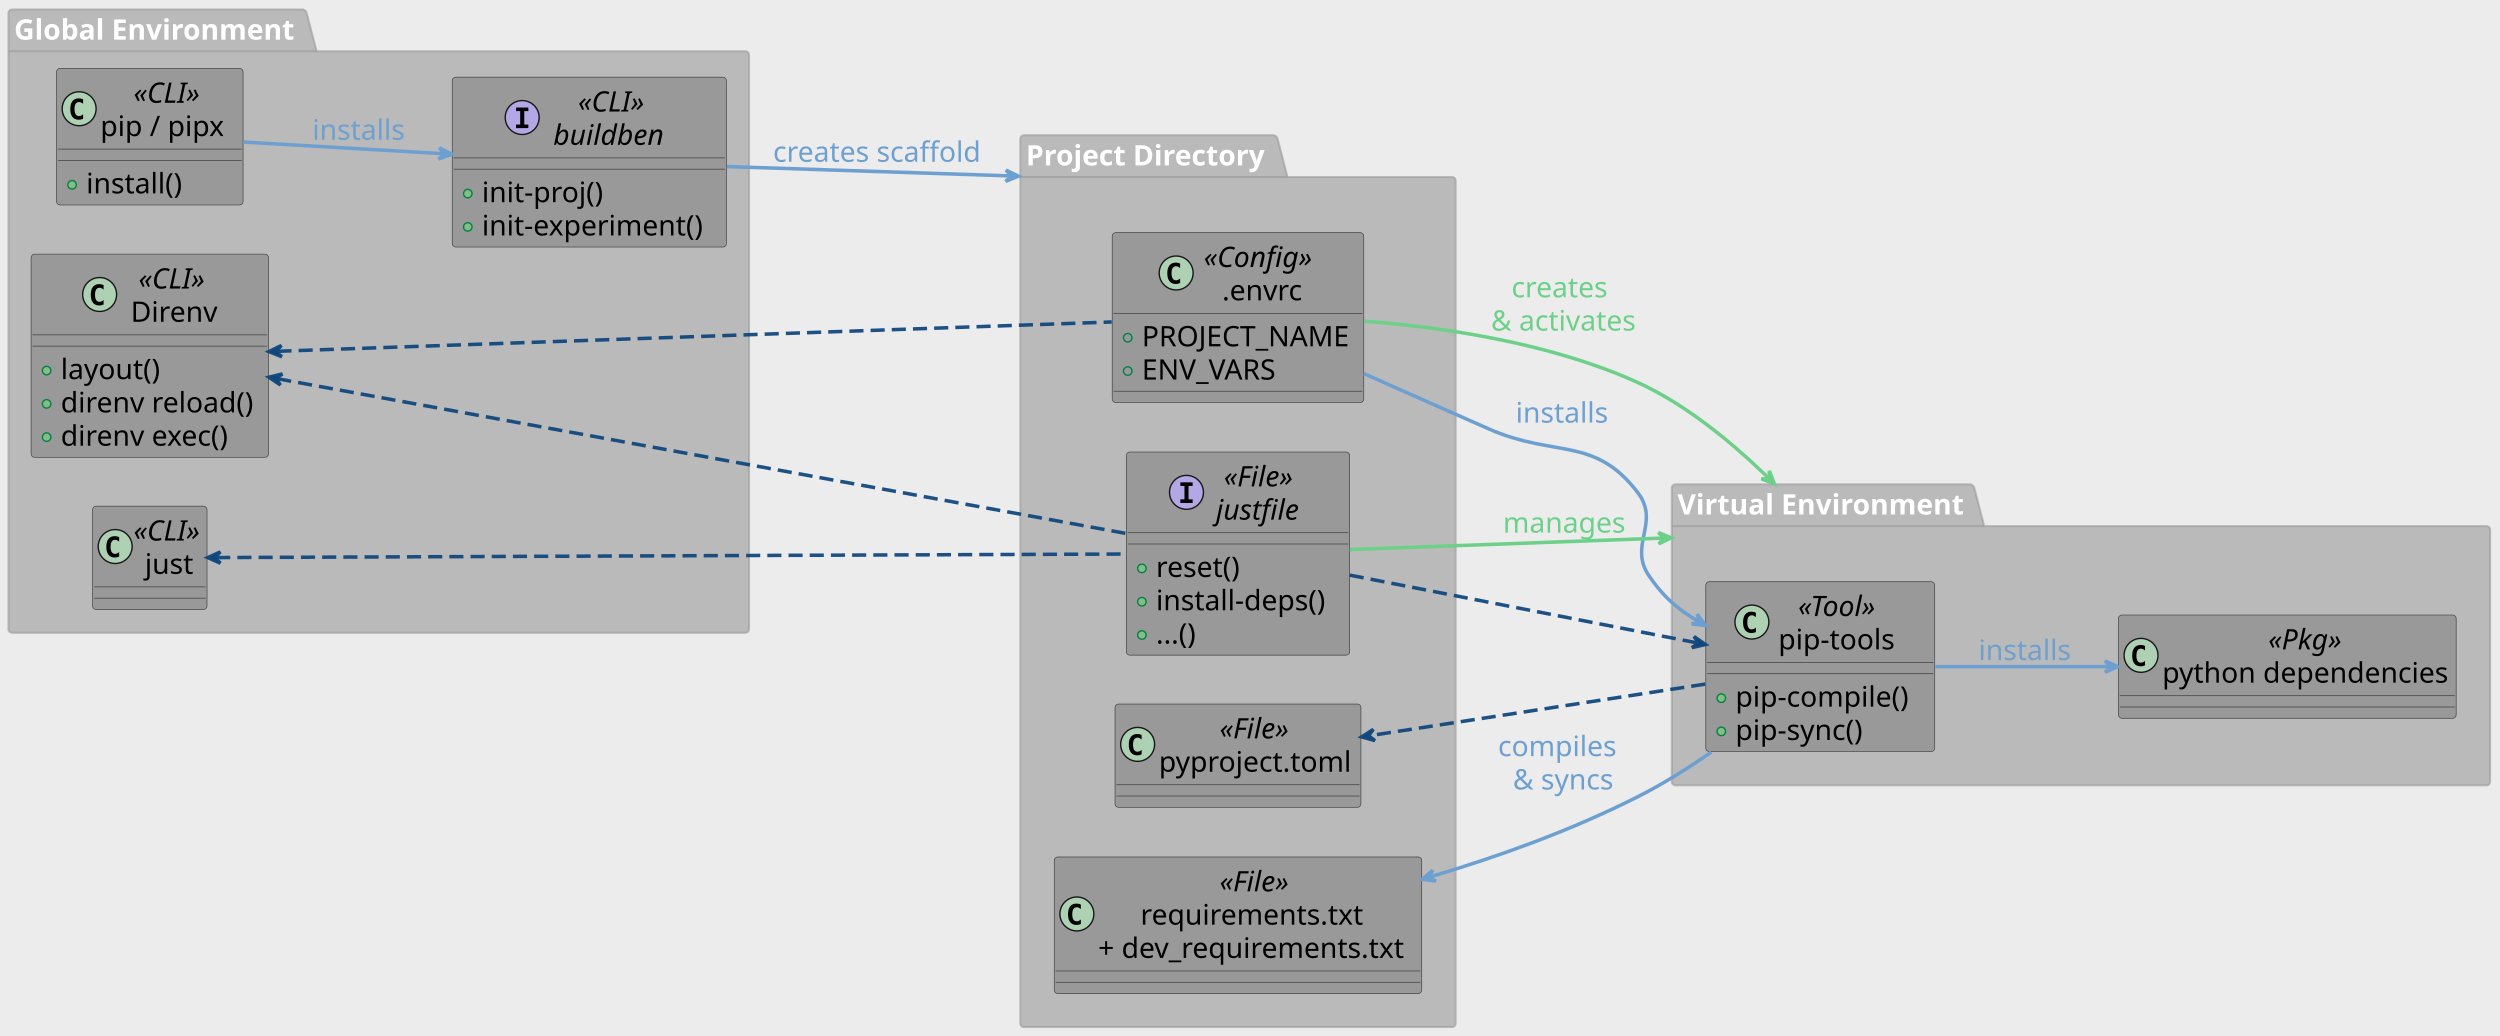
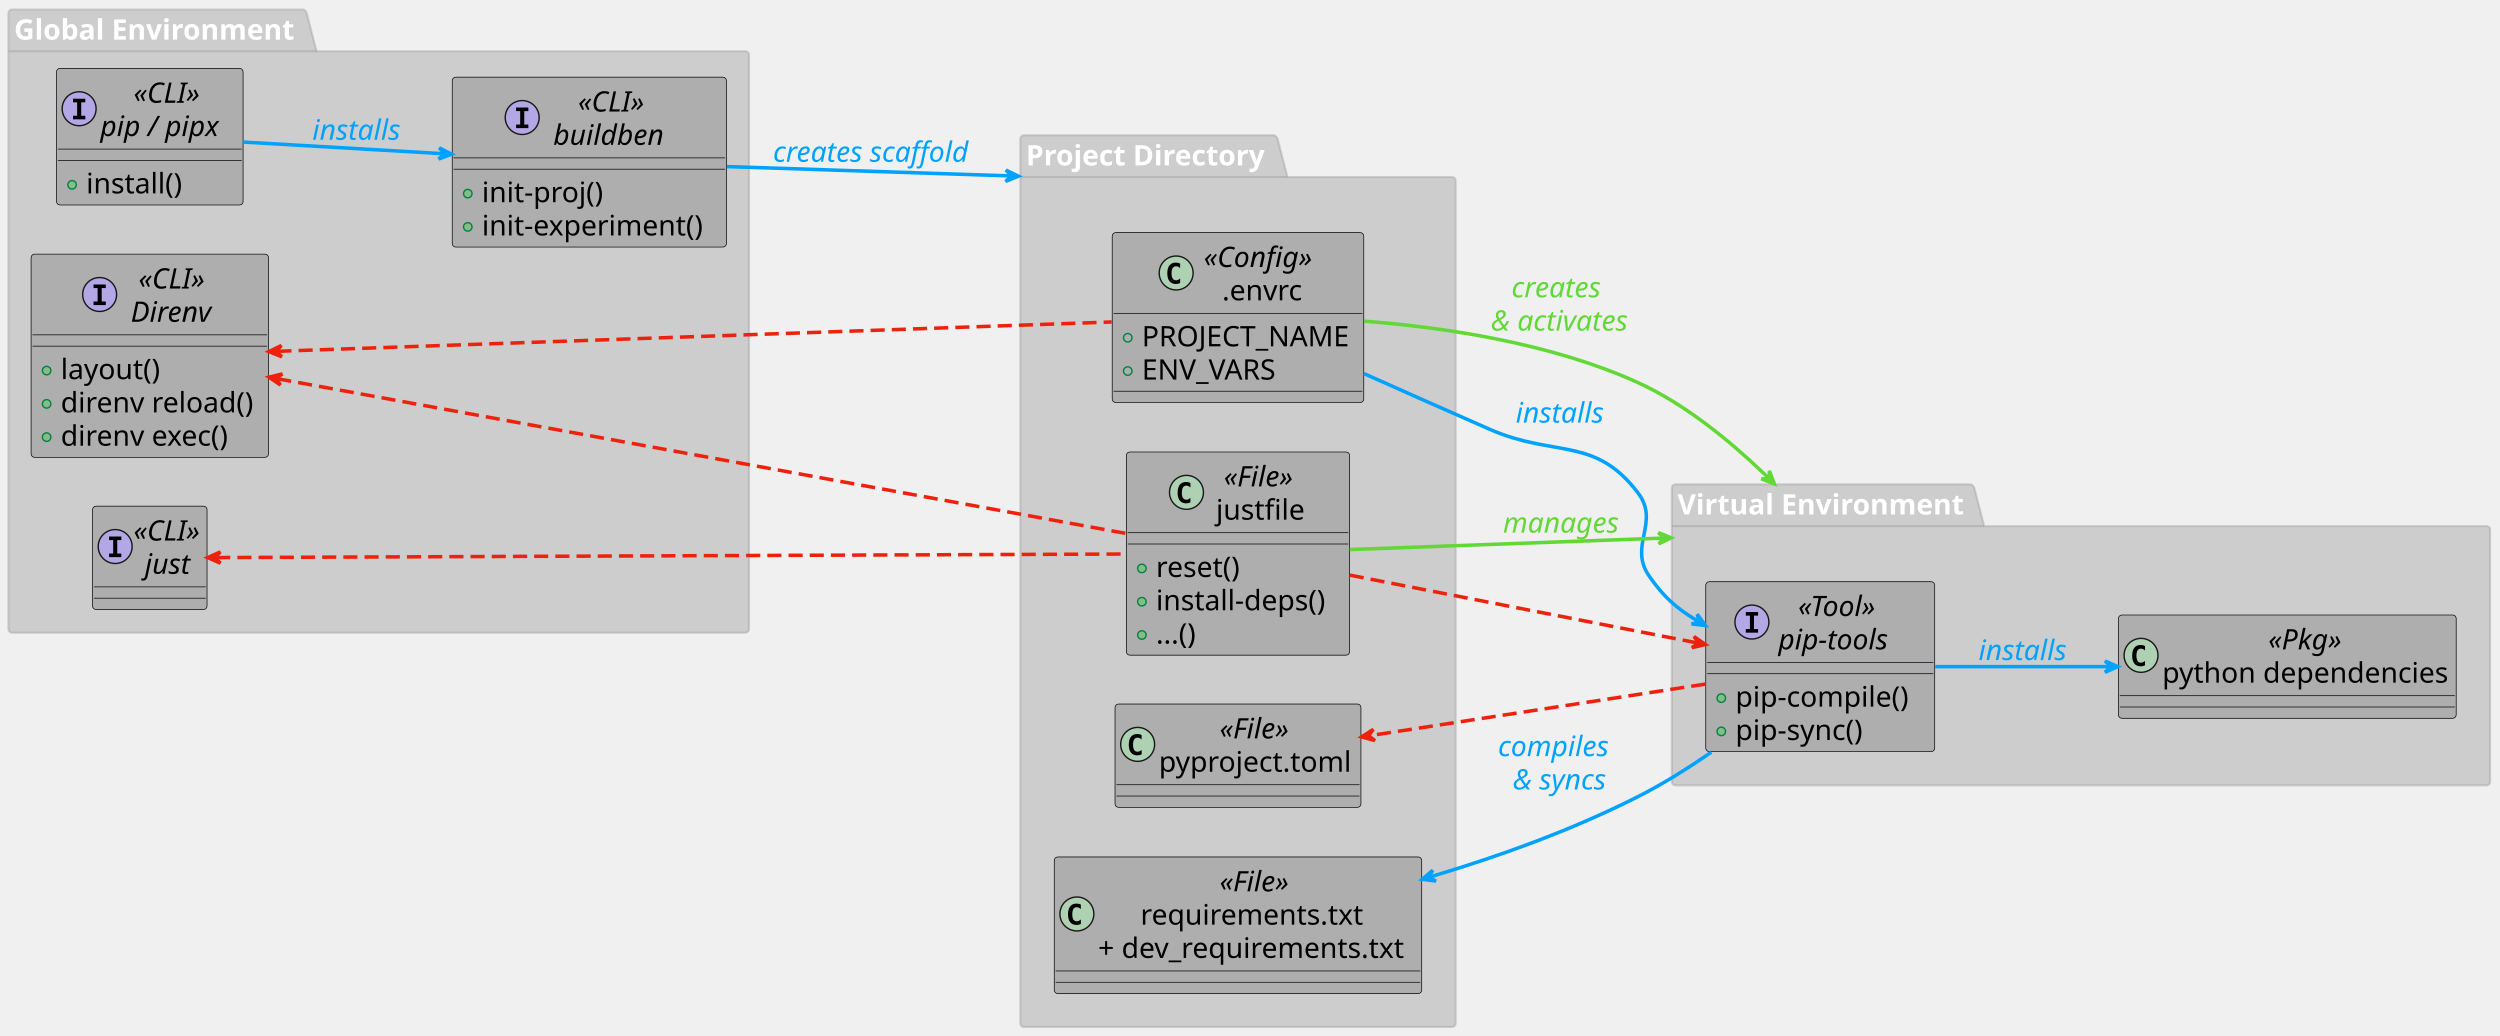
- <svg xmlns="http://www.w3.org/2000/svg" contentStyleType="text/css" height="733px" preserveAspectRatio="none" style="width:1769px;height:733px;background:#BCBCBC15;" version="1.1" viewBox="0 0 1769 733" width="1769px" zoomAndPan="magnify">
+ <svg xmlns="http://www.w3.org/2000/svg" contentStyleType="text/css" height="733px" preserveAspectRatio="none" style="width:1769px;height:733px;" version="1.1" viewBox="0 0 1769 733" width="1769px" zoomAndPan="magnify">
  <defs />
  <g>
-     <rect fill="#BCBCBC" fill-opacity="0.082" height="733" style="stroke:none;stroke-width:1.0;" width="1769" x="0" y="0" />
    <g id="cluster_GE">
-       <path d="M8.5,6.719 L214.5,6.719 A3.75,3.75 0 0 1 217,9.219 L224,36.273 L527.5,36.273 A2.5,2.5 0 0 1 530,38.773 L530,445.219 A2.5,2.5 0 0 1 527.5,447.719 L8.5,447.719 A2.5,2.5 0 0 1 6,445.219 L6,9.219 A2.5,2.5 0 0 1 8.5,6.719 " fill="#999999" fill-opacity="0.6" style="stroke:#99999999;stroke-width:1.5;" />
-       <line style="stroke:#99999999;stroke-width:1.5;" x1="6" x2="224" y1="36.273" y2="36.273" />
+       <path d="M8.5,6.719 L214.5,6.719 A3.75,3.75 0 0 1 217,9.219 L224,36.273 L527.5,36.273 A2.5,2.5 0 0 1 530,38.773 L530,445.219 A2.5,2.5 0 0 1 527.5,447.719 L8.5,447.719 A2.5,2.5 0 0 1 6,445.219 L6,9.219 A2.5,2.5 0 0 1 8.5,6.719 " fill="#999999" fill-opacity="0.4" style="stroke:#99999966;stroke-width:1.5;" />
+       <line style="stroke:#99999966;stroke-width:1.5;" x1="6" x2="224" y1="36.273" y2="36.273" />
      <text fill="#FFFFFF" font-family="sans-serif" font-size="20" font-weight="bold" lengthAdjust="spacing" textLength="205" x="10" y="28.055">Global Environment</text>
    </g>
    <g id="cluster_PDIR">
-       <path d="M724.5,95.719 L901.5,95.719 A3.75,3.75 0 0 1 904,98.219 L911,125.273 L1027.5,125.273 A2.5,2.5 0 0 1 1030,127.773 L1030,724.219 A2.5,2.5 0 0 1 1027.5,726.719 L724.5,726.719 A2.5,2.5 0 0 1 722,724.219 L722,98.219 A2.5,2.5 0 0 1 724.5,95.719 " fill="#999999" fill-opacity="0.6" style="stroke:#99999999;stroke-width:1.5;" />
-       <line style="stroke:#99999999;stroke-width:1.5;" x1="722" x2="911" y1="125.273" y2="125.273" />
+       <path d="M724.5,95.719 L901.5,95.719 A3.75,3.75 0 0 1 904,98.219 L911,125.273 L1027.5,125.273 A2.5,2.5 0 0 1 1030,127.773 L1030,724.219 A2.5,2.5 0 0 1 1027.5,726.719 L724.5,726.719 A2.5,2.5 0 0 1 722,724.219 L722,98.219 A2.5,2.5 0 0 1 724.5,95.719 " fill="#999999" fill-opacity="0.4" style="stroke:#99999966;stroke-width:1.5;" />
+       <line style="stroke:#99999966;stroke-width:1.5;" x1="722" x2="911" y1="125.273" y2="125.273" />
      <text fill="#FFFFFF" font-family="sans-serif" font-size="20" font-weight="bold" lengthAdjust="spacing" textLength="176" x="726" y="117.055">Project Directory</text>
    </g>
    <g id="cluster_VENV">
-       <path d="M1185.5,342.719 L1394.5,342.719 A3.75,3.75 0 0 1 1397,345.219 L1404,372.273 L1759.5,372.273 A2.5,2.5 0 0 1 1762,374.773 L1762,553.219 A2.5,2.5 0 0 1 1759.5,555.719 L1185.5,555.719 A2.5,2.5 0 0 1 1183,553.219 L1183,345.219 A2.5,2.5 0 0 1 1185.5,342.719 " fill="#999999" fill-opacity="0.6" style="stroke:#99999999;stroke-width:1.5;" />
-       <line style="stroke:#99999999;stroke-width:1.5;" x1="1183" x2="1404" y1="372.273" y2="372.273" />
+       <path d="M1185.5,342.719 L1394.5,342.719 A3.75,3.75 0 0 1 1397,345.219 L1404,372.273 L1759.5,372.273 A2.5,2.5 0 0 1 1762,374.773 L1762,553.219 A2.5,2.5 0 0 1 1759.5,555.719 L1185.5,555.719 A2.5,2.5 0 0 1 1183,553.219 L1183,345.219 A2.5,2.5 0 0 1 1185.5,342.719 " fill="#999999" fill-opacity="0.4" style="stroke:#99999966;stroke-width:1.5;" />
+       <line style="stroke:#99999966;stroke-width:1.5;" x1="1183" x2="1404" y1="372.273" y2="372.273" />
      <text fill="#FFFFFF" font-family="sans-serif" font-size="20" font-weight="bold" lengthAdjust="spacing" textLength="208" x="1187" y="364.055">Virtual Environment</text>
    </g>
    <g id="elem_B">
-       <rect codeLine="25" fill="#999999" height="120.219" id="B" rx="2.5" ry="2.5" style="stroke:#00000099;stroke-width:0.5;" width="194" x="320" y="54.609" />
+       <rect codeLine="26" fill="#999999" fill-opacity="0.6" height="120.219" id="B" rx="2.5" ry="2.5" style="stroke:#000000;stroke-width:0.5;" width="194" x="320" y="54.609" />
      <ellipse cx="369.5" cy="83.163" fill="#B4A7E5" rx="12" ry="12" style="stroke:#181818;stroke-width:1.0;" />
      <path d="M365.18,78.622 L365.18,76.083 L373.861,76.083 L373.861,78.622 L370.961,78.622 L370.961,88.124 L373.861,88.124 L373.861,90.663 L365.18,90.663 L365.18,88.124 L368.08,88.124 L368.08,78.622 Z " fill="#000000" />
      <text fill="#000000" font-family="sans-serif" font-size="20" font-style="italic" lengthAdjust="spacing" textLength="51" x="409" y="78.945">«CLI»</text>
      <text fill="#000000" font-family="sans-serif" font-size="20" font-style="italic" lengthAdjust="spacing" textLength="86" x="391.5" y="102.499">buildben</text>
-       <line style="stroke:#00000099;stroke-width:0.5;" x1="321" x2="513" y1="111.718" y2="111.718" />
-       <line style="stroke:#00000099;stroke-width:0.5;" x1="321" x2="513" y1="119.718" y2="119.718" />
+       <line style="stroke:#000000;stroke-width:0.5;" x1="321" x2="513" y1="111.718" y2="111.718" />
+       <line style="stroke:#000000;stroke-width:0.5;" x1="321" x2="513" y1="119.718" y2="119.718" />
      <ellipse cx="331" cy="136.995" fill="#84BE84" rx="3" ry="3" style="stroke:#038048;stroke-width:1.0;" />
      <text fill="#000000" font-family="sans-serif" font-size="20" lengthAdjust="spacing" textLength="96" x="341" y="143.054">init-proj()</text>
      <ellipse cx="331" cy="160.55" fill="#84BE84" rx="3" ry="3" style="stroke:#038048;stroke-width:1.0;" />
      <text fill="#000000" font-family="sans-serif" font-size="20" lengthAdjust="spacing" textLength="167" x="341" y="166.609">init-experiment()</text>
    </g>
    <g id="elem_PIP">
-       <rect codeLine="29" fill="#999999" height="96.664" id="PIP" rx="2.5" ry="2.5" style="stroke:#00000099;stroke-width:0.5;" width="132" x="40" y="48.389" />
-       <ellipse cx="56" cy="76.943" fill="#ADD1B2" rx="12" ry="12" style="stroke:#181818;stroke-width:1.0;" />
-       <path d="M58.807,84.023 Q58.123,84.375 57.371,84.551 Q56.619,84.727 55.789,84.727 Q52.84,84.727 51.287,82.783 Q49.734,80.84 49.734,77.168 Q49.734,73.486 51.287,71.543 Q52.84,69.6 55.789,69.6 Q56.619,69.6 57.381,69.775 Q58.143,69.951 58.807,70.303 L58.807,73.506 Q58.065,72.822 57.366,72.505 Q56.668,72.188 55.926,72.188 Q54.344,72.188 53.538,73.442 Q52.732,74.697 52.732,77.168 Q52.732,79.629 53.538,80.884 Q54.344,82.139 55.926,82.139 Q56.668,82.139 57.366,81.821 Q58.065,81.504 58.807,80.82 Z " fill="#000000" />
+       <rect codeLine="30" fill="#999999" fill-opacity="0.6" height="96.664" id="PIP" rx="2.5" ry="2.5" style="stroke:#000000;stroke-width:0.5;" width="132" x="40" y="48.389" />
+       <ellipse cx="56" cy="76.943" fill="#B4A7E5" rx="12" ry="12" style="stroke:#181818;stroke-width:1.0;" />
+       <path d="M51.68,72.402 L51.68,69.863 L60.361,69.863 L60.361,72.402 L57.461,72.402 L57.461,81.904 L60.361,81.904 L60.361,84.443 L51.68,84.443 L51.68,81.904 L54.58,81.904 L54.58,72.402 Z " fill="#000000" />
      <text fill="#000000" font-family="sans-serif" font-size="20" font-style="italic" lengthAdjust="spacing" textLength="51" x="94.5" y="72.725">«CLI»</text>
-       <text fill="#000000" font-family="sans-serif" font-size="20" lengthAdjust="spacing" textLength="98" x="71" y="96.279">pip / pipx</text>
-       <line style="stroke:#00000099;stroke-width:0.5;" x1="41" x2="171" y1="105.498" y2="105.498" />
-       <line style="stroke:#00000099;stroke-width:0.5;" x1="41" x2="171" y1="113.498" y2="113.498" />
+       <text fill="#000000" font-family="sans-serif" font-size="20" font-style="italic" lengthAdjust="spacing" textLength="98" x="71" y="96.279">pip / pipx</text>
+       <line style="stroke:#000000;stroke-width:0.5;" x1="41" x2="171" y1="105.498" y2="105.498" />
+       <line style="stroke:#000000;stroke-width:0.5;" x1="41" x2="171" y1="113.498" y2="113.498" />
      <ellipse cx="51" cy="130.775" fill="#84BE84" rx="3" ry="3" style="stroke:#038048;stroke-width:1.0;" />
      <text fill="#000000" font-family="sans-serif" font-size="20" lengthAdjust="spacing" textLength="72" x="61" y="136.834">install()</text>
    </g>
    <g id="elem_J">
-       <rect codeLine="33" fill="#999999" height="73.109" id="J" rx="2.5" ry="2.5" style="stroke:#00000099;stroke-width:0.5;" width="81" x="65.5" y="358.169" />
-       <ellipse cx="81.5" cy="386.723" fill="#ADD1B2" rx="12" ry="12" style="stroke:#181818;stroke-width:1.0;" />
-       <path d="M84.307,393.803 Q83.623,394.155 82.871,394.331 Q82.119,394.507 81.289,394.507 Q78.34,394.507 76.787,392.563 Q75.234,390.62 75.234,386.948 Q75.234,383.266 76.787,381.323 Q78.34,379.38 81.289,379.38 Q82.119,379.38 82.881,379.555 Q83.643,379.731 84.307,380.083 L84.307,383.286 Q83.564,382.602 82.866,382.285 Q82.168,381.968 81.426,381.968 Q79.844,381.968 79.038,383.223 Q78.232,384.477 78.232,386.948 Q78.232,389.409 79.038,390.664 Q79.844,391.919 81.426,391.919 Q82.168,391.919 82.866,391.601 Q83.564,391.284 84.307,390.6 Z " fill="#000000" />
+       <rect codeLine="34" fill="#999999" fill-opacity="0.6" height="73.109" id="J" rx="2.5" ry="2.5" style="stroke:#000000;stroke-width:0.5;" width="81" x="65.5" y="358.169" />
+       <ellipse cx="81.5" cy="386.723" fill="#B4A7E5" rx="12" ry="12" style="stroke:#181818;stroke-width:1.0;" />
+       <path d="M77.18,382.182 L77.18,379.643 L85.861,379.643 L85.861,382.182 L82.961,382.182 L82.961,391.684 L85.861,391.684 L85.861,394.223 L77.18,394.223 L77.18,391.684 L80.08,391.684 L80.08,382.182 Z " fill="#000000" />
      <text fill="#000000" font-family="sans-serif" font-size="20" font-style="italic" lengthAdjust="spacing" textLength="51" x="94.5" y="382.505">«CLI»</text>
-       <text fill="#000000" font-family="sans-serif" font-size="20" lengthAdjust="spacing" textLength="35" x="102.5" y="406.059">just</text>
-       <line style="stroke:#00000099;stroke-width:0.5;" x1="66.5" x2="145.5" y1="415.278" y2="415.278" />
-       <line style="stroke:#00000099;stroke-width:0.5;" x1="66.5" x2="145.5" y1="423.278" y2="423.278" />
+       <text fill="#000000" font-family="sans-serif" font-size="20" font-style="italic" lengthAdjust="spacing" textLength="35" x="102.5" y="406.059">just</text>
+       <line style="stroke:#000000;stroke-width:0.5;" x1="66.5" x2="145.5" y1="415.278" y2="415.278" />
+       <line style="stroke:#000000;stroke-width:0.5;" x1="66.5" x2="145.5" y1="423.278" y2="423.278" />
    </g>
    <g id="elem_D">
-       <rect codeLine="34" fill="#999999" height="143.773" id="D" rx="2.5" ry="2.5" style="stroke:#00000099;stroke-width:0.5;" width="168" x="22" y="179.829" />
-       <ellipse cx="70.5" cy="208.383" fill="#ADD1B2" rx="12" ry="12" style="stroke:#181818;stroke-width:1.0;" />
-       <path d="M73.307,215.464 Q72.623,215.815 71.871,215.991 Q71.119,216.167 70.289,216.167 Q67.34,216.167 65.787,214.223 Q64.234,212.28 64.234,208.608 Q64.234,204.926 65.787,202.983 Q67.34,201.04 70.289,201.04 Q71.119,201.04 71.881,201.215 Q72.643,201.391 73.307,201.743 L73.307,204.946 Q72.564,204.262 71.866,203.945 Q71.168,203.628 70.426,203.628 Q68.844,203.628 68.038,204.882 Q67.232,206.137 67.232,208.608 Q67.232,211.069 68.038,212.324 Q68.844,213.579 70.426,213.579 Q71.168,213.579 71.866,213.261 Q72.564,212.944 73.307,212.26 Z " fill="#000000" />
+       <rect codeLine="35" fill="#999999" fill-opacity="0.6" height="143.773" id="D" rx="2.5" ry="2.5" style="stroke:#000000;stroke-width:0.5;" width="168" x="22" y="179.829" />
+       <ellipse cx="70.5" cy="208.383" fill="#B4A7E5" rx="12" ry="12" style="stroke:#181818;stroke-width:1.0;" />
+       <path d="M66.18,203.842 L66.18,201.303 L74.861,201.303 L74.861,203.842 L71.961,203.842 L71.961,213.344 L74.861,213.344 L74.861,215.883 L66.18,215.883 L66.18,213.344 L69.08,213.344 L69.08,203.842 Z " fill="#000000" />
      <text fill="#000000" font-family="sans-serif" font-size="20" font-style="italic" lengthAdjust="spacing" textLength="51" x="98" y="204.165">«CLI»</text>
-       <text fill="#000000" font-family="sans-serif" font-size="20" lengthAdjust="spacing" textLength="62" x="92.5" y="227.719">Direnv</text>
-       <line style="stroke:#00000099;stroke-width:0.5;" x1="23" x2="189" y1="236.938" y2="236.938" />
-       <line style="stroke:#00000099;stroke-width:0.5;" x1="23" x2="189" y1="244.938" y2="244.938" />
+       <text fill="#000000" font-family="sans-serif" font-size="20" font-style="italic" lengthAdjust="spacing" textLength="62" x="92.5" y="227.719">Direnv</text>
+       <line style="stroke:#000000;stroke-width:0.5;" x1="23" x2="189" y1="236.938" y2="236.938" />
+       <line style="stroke:#000000;stroke-width:0.5;" x1="23" x2="189" y1="244.938" y2="244.938" />
      <ellipse cx="33" cy="262.216" fill="#84BE84" rx="3" ry="3" style="stroke:#038048;stroke-width:1.0;" />
      <text fill="#000000" font-family="sans-serif" font-size="20" lengthAdjust="spacing" textLength="72" x="43" y="268.274">layout()</text>
      <ellipse cx="33" cy="285.77" fill="#84BE84" rx="3" ry="3" style="stroke:#038048;stroke-width:1.0;" />
      <text fill="#000000" font-family="sans-serif" font-size="20" lengthAdjust="spacing" textLength="141" x="43" y="291.829">direnv reload()</text>
      <ellipse cx="33" cy="309.325" fill="#84BE84" rx="3" ry="3" style="stroke:#038048;stroke-width:1.0;" />
      <text fill="#000000" font-family="sans-serif" font-size="20" lengthAdjust="spacing" textLength="124" x="43" y="315.383">direnv exec()</text>
    </g>
    <g id="elem_PPRT">
-       <rect codeLine="45" fill="#999999" height="73.109" id="PPRT" rx="2.5" ry="2.5" style="stroke:#00000099;stroke-width:0.5;" width="174" x="789" y="498.169" />
+       <rect codeLine="46" fill="#999999" fill-opacity="0.6" height="73.109" id="PPRT" rx="2.5" ry="2.5" style="stroke:#000000;stroke-width:0.5;" width="174" x="789" y="498.169" />
      <ellipse cx="805" cy="526.723" fill="#ADD1B2" rx="12" ry="12" style="stroke:#181818;stroke-width:1.0;" />
      <path d="M807.807,533.803 Q807.123,534.155 806.371,534.331 Q805.619,534.507 804.789,534.507 Q801.84,534.507 800.287,532.563 Q798.734,530.62 798.734,526.948 Q798.734,523.266 800.287,521.323 Q801.84,519.38 804.789,519.38 Q805.619,519.38 806.381,519.556 Q807.143,519.731 807.807,520.083 L807.807,523.286 Q807.064,522.602 806.366,522.285 Q805.668,521.968 804.926,521.968 Q803.344,521.968 802.538,523.222 Q801.732,524.477 801.732,526.948 Q801.732,529.409 802.538,530.664 Q803.344,531.919 804.926,531.919 Q805.668,531.919 806.366,531.601 Q807.064,531.284 807.807,530.6 Z " fill="#000000" />
      <text fill="#000000" font-family="sans-serif" font-size="20" font-style="italic" lengthAdjust="spacing" textLength="54" x="863" y="522.505">«File»</text>
      <text fill="#000000" font-family="sans-serif" font-size="20" lengthAdjust="spacing" textLength="140" x="820" y="546.059">pyproject.toml</text>
-       <line style="stroke:#00000099;stroke-width:0.5;" x1="790" x2="962" y1="555.278" y2="555.278" />
-       <line style="stroke:#00000099;stroke-width:0.5;" x1="790" x2="962" y1="563.278" y2="563.278" />
+       <line style="stroke:#000000;stroke-width:0.5;" x1="790" x2="962" y1="555.278" y2="555.278" />
+       <line style="stroke:#000000;stroke-width:0.5;" x1="790" x2="962" y1="563.278" y2="563.278" />
    </g>
    <g id="elem_JF">
-       <rect codeLine="47" fill="#999999" height="143.773" id="JF" rx="2.5" ry="2.5" style="stroke:#00000099;stroke-width:0.5;" width="158" x="797" y="319.829" />
-       <ellipse cx="839.55" cy="348.383" fill="#B4A7E5" rx="12" ry="12" style="stroke:#181818;stroke-width:1.0;" />
-       <path d="M835.23,343.842 L835.23,341.303 L843.911,341.303 L843.911,343.842 L841.011,343.842 L841.011,353.344 L843.911,353.344 L843.911,355.883 L835.23,355.883 L835.23,353.344 L838.13,353.344 L838.13,343.842 Z " fill="#000000" />
+       <rect codeLine="48" fill="#999999" fill-opacity="0.6" height="143.773" id="JF" rx="2.5" ry="2.5" style="stroke:#000000;stroke-width:0.5;" width="158" x="797" y="319.829" />
+       <ellipse cx="839.55" cy="348.383" fill="#ADD1B2" rx="12" ry="12" style="stroke:#181818;stroke-width:1.0;" />
+       <path d="M842.357,355.464 Q841.673,355.815 840.921,355.991 Q840.169,356.167 839.339,356.167 Q836.39,356.167 834.837,354.223 Q833.284,352.28 833.284,348.608 Q833.284,344.926 834.837,342.983 Q836.39,341.04 839.339,341.04 Q840.169,341.04 840.931,341.216 Q841.693,341.391 842.357,341.743 L842.357,344.946 Q841.615,344.262 840.916,343.945 Q840.218,343.628 839.476,343.628 Q837.894,343.628 837.088,344.882 Q836.282,346.137 836.282,348.608 Q836.282,351.069 837.088,352.324 Q837.894,353.579 839.476,353.579 Q840.218,353.579 840.916,353.261 Q841.615,352.944 842.357,352.26 Z " fill="#000000" />
      <text fill="#000000" font-family="sans-serif" font-size="20" font-style="italic" lengthAdjust="spacing" textLength="54" x="865.95" y="344.165">«File»</text>
-       <text fill="#000000" font-family="sans-serif" font-size="20" font-style="italic" lengthAdjust="spacing" textLength="65" x="860.45" y="367.719">justfile</text>
-       <line style="stroke:#00000099;stroke-width:0.5;" x1="798" x2="954" y1="376.938" y2="376.938" />
-       <line style="stroke:#00000099;stroke-width:0.5;" x1="798" x2="954" y1="384.938" y2="384.938" />
+       <text fill="#000000" font-family="sans-serif" font-size="20" lengthAdjust="spacing" textLength="65" x="860.45" y="367.719">justfile</text>
+       <line style="stroke:#000000;stroke-width:0.5;" x1="798" x2="954" y1="376.938" y2="376.938" />
+       <line style="stroke:#000000;stroke-width:0.5;" x1="798" x2="954" y1="384.938" y2="384.938" />
      <ellipse cx="808" cy="402.216" fill="#84BE84" rx="3" ry="3" style="stroke:#038048;stroke-width:1.0;" />
      <text fill="#000000" font-family="sans-serif" font-size="20" lengthAdjust="spacing" textLength="61" x="818" y="408.274">reset()</text>
      <ellipse cx="808" cy="425.77" fill="#84BE84" rx="3" ry="3" style="stroke:#038048;stroke-width:1.0;" />
      <text fill="#000000" font-family="sans-serif" font-size="20" lengthAdjust="spacing" textLength="131" x="818" y="431.829">install-deps()</text>
      <ellipse cx="808" cy="449.325" fill="#84BE84" rx="3" ry="3" style="stroke:#038048;stroke-width:1.0;" />
      <text fill="#000000" font-family="sans-serif" font-size="20" lengthAdjust="spacing" textLength="32" x="818" y="455.383">...()</text>
    </g>
    <g id="elem_ERC">
-       <rect codeLine="53" fill="#999999" height="120.219" id="ERC" rx="2.5" ry="2.5" style="stroke:#00000099;stroke-width:0.5;" width="178" x="787" y="164.609" />
+       <rect codeLine="54" fill="#999999" fill-opacity="0.6" height="120.219" id="ERC" rx="2.5" ry="2.5" style="stroke:#000000;stroke-width:0.5;" width="178" x="787" y="164.609" />
      <ellipse cx="832.25" cy="193.163" fill="#ADD1B2" rx="12" ry="12" style="stroke:#181818;stroke-width:1.0;" />
      <path d="M835.057,200.244 Q834.373,200.595 833.621,200.771 Q832.869,200.947 832.039,200.947 Q829.09,200.947 827.537,199.003 Q825.984,197.06 825.984,193.388 Q825.984,189.706 827.537,187.763 Q829.09,185.82 832.039,185.82 Q832.869,185.82 833.631,185.995 Q834.393,186.171 835.057,186.523 L835.057,189.726 Q834.314,189.042 833.616,188.725 Q832.918,188.408 832.176,188.408 Q830.594,188.408 829.788,189.662 Q828.982,190.917 828.982,193.388 Q828.982,195.849 829.788,197.104 Q830.594,198.359 832.176,198.359 Q832.918,198.359 833.616,198.041 Q834.314,197.724 835.057,197.04 Z " fill="#000000" />
      <text fill="#000000" font-family="sans-serif" font-size="20" font-style="italic" lengthAdjust="spacing" textLength="83" x="851.75" y="188.945">«Config»</text>
      <text fill="#000000" font-family="sans-serif" font-size="20" lengthAdjust="spacing" textLength="57" x="864.75" y="212.499">.envrc</text>
-       <line style="stroke:#00000099;stroke-width:0.5;" x1="788" x2="964" y1="221.718" y2="221.718" />
+       <line style="stroke:#000000;stroke-width:0.5;" x1="788" x2="964" y1="221.718" y2="221.718" />
      <ellipse cx="798" cy="238.995" fill="none" rx="3" ry="3" style="stroke:#038048;stroke-width:1.0;" />
      <text fill="#000000" font-family="sans-serif" font-size="20" lengthAdjust="spacing" textLength="151" x="808" y="245.054">PROJECT_NAME</text>
      <ellipse cx="798" cy="262.55" fill="none" rx="3" ry="3" style="stroke:#038048;stroke-width:1.0;" />
      <text fill="#000000" font-family="sans-serif" font-size="20" lengthAdjust="spacing" textLength="100" x="808" y="268.609">ENV_VARS</text>
-       <line style="stroke:#00000099;stroke-width:0.5;" x1="788" x2="964" y1="276.827" y2="276.827" />
+       <line style="stroke:#000000;stroke-width:0.5;" x1="788" x2="964" y1="276.827" y2="276.827" />
    </g>
    <g id="elem_RE">
-       <rect codeLine="58" fill="#999999" height="96.664" id="RE" rx="2.5" ry="2.5" style="stroke:#00000099;stroke-width:0.5;" width="260" x="746" y="606.389" />
+       <rect codeLine="59" fill="#999999" fill-opacity="0.6" height="96.664" id="RE" rx="2.5" ry="2.5" style="stroke:#000000;stroke-width:0.5;" width="260" x="746" y="606.389" />
      <ellipse cx="762" cy="646.721" fill="#ADD1B2" rx="12" ry="12" style="stroke:#181818;stroke-width:1.0;" />
      <path d="M764.807,653.801 Q764.123,654.152 763.371,654.328 Q762.619,654.504 761.789,654.504 Q758.84,654.504 757.287,652.561 Q755.734,650.617 755.734,646.945 Q755.734,643.264 757.287,641.32 Q758.84,639.377 761.789,639.377 Q762.619,639.377 763.381,639.553 Q764.143,639.729 764.807,640.08 L764.807,643.283 Q764.064,642.6 763.366,642.282 Q762.668,641.965 761.926,641.965 Q760.344,641.965 759.538,643.22 Q758.732,644.475 758.732,646.945 Q758.732,649.406 759.538,650.661 Q760.344,651.916 761.926,651.916 Q762.668,651.916 763.366,651.599 Q764.064,651.281 764.807,650.598 Z " fill="#000000" />
      <text fill="#000000" font-family="sans-serif" font-size="20" font-style="italic" lengthAdjust="spacing" textLength="54" x="863" y="630.725">«File»</text>
      <text fill="#000000" font-family="sans-serif" font-size="20" lengthAdjust="spacing" textLength="160" x="807" y="654.279">requirements.txt</text>
      <text fill="#000000" font-family="sans-serif" font-size="20" lengthAdjust="spacing" textLength="226" x="777" y="677.834">+ dev_requirements.txt</text>
-       <line style="stroke:#00000099;stroke-width:0.5;" x1="747" x2="1005" y1="687.053" y2="687.053" />
-       <line style="stroke:#00000099;stroke-width:0.5;" x1="747" x2="1005" y1="695.053" y2="695.053" />
+       <line style="stroke:#000000;stroke-width:0.5;" x1="747" x2="1005" y1="687.053" y2="687.053" />
+       <line style="stroke:#000000;stroke-width:0.5;" x1="747" x2="1005" y1="695.053" y2="695.053" />
    </g>
    <g id="elem_PT">
-       <rect codeLine="63" fill="#999999" height="120.219" id="PT" rx="2.5" ry="2.5" style="stroke:#00000099;stroke-width:0.5;" width="162" x="1207" y="411.609" />
-       <ellipse cx="1239.65" cy="440.163" fill="#ADD1B2" rx="12" ry="12" style="stroke:#181818;stroke-width:1.0;" />
-       <path d="M1242.457,447.243 Q1241.773,447.595 1241.021,447.771 Q1240.269,447.947 1239.439,447.947 Q1236.49,447.947 1234.937,446.003 Q1233.384,444.06 1233.384,440.388 Q1233.384,436.706 1234.937,434.763 Q1236.49,432.82 1239.439,432.82 Q1240.269,432.82 1241.031,432.995 Q1241.793,433.171 1242.457,433.523 L1242.457,436.726 Q1241.715,436.042 1241.016,435.725 Q1240.318,435.408 1239.576,435.408 Q1237.994,435.408 1237.188,436.663 Q1236.382,437.917 1236.382,440.388 Q1236.382,442.849 1237.188,444.104 Q1237.994,445.359 1239.576,445.359 Q1240.318,445.359 1241.016,445.041 Q1241.715,444.724 1242.457,444.04 Z " fill="#000000" />
+       <rect codeLine="64" fill="#999999" fill-opacity="0.6" height="120.219" id="PT" rx="2.5" ry="2.5" style="stroke:#000000;stroke-width:0.5;" width="162" x="1207" y="411.609" />
+       <ellipse cx="1239.65" cy="440.163" fill="#B4A7E5" rx="12" ry="12" style="stroke:#181818;stroke-width:1.0;" />
+       <path d="M1235.33,435.622 L1235.33,433.083 L1244.011,433.083 L1244.011,435.622 L1241.111,435.622 L1241.111,445.124 L1244.011,445.124 L1244.011,447.663 L1235.33,447.663 L1235.33,445.124 L1238.23,445.124 L1238.23,435.622 Z " fill="#000000" />
      <text fill="#000000" font-family="sans-serif" font-size="20" font-style="italic" lengthAdjust="spacing" textLength="63" x="1272.35" y="435.945">«Tool»</text>
-       <text fill="#000000" font-family="sans-serif" font-size="20" lengthAdjust="spacing" textLength="91" x="1258.35" y="459.499">pip-tools</text>
-       <line style="stroke:#00000099;stroke-width:0.5;" x1="1208" x2="1368" y1="468.718" y2="468.718" />
-       <line style="stroke:#00000099;stroke-width:0.5;" x1="1208" x2="1368" y1="476.718" y2="476.718" />
+       <text fill="#000000" font-family="sans-serif" font-size="20" font-style="italic" lengthAdjust="spacing" textLength="91" x="1258.35" y="459.499">pip-tools</text>
+       <line style="stroke:#000000;stroke-width:0.5;" x1="1208" x2="1368" y1="468.718" y2="468.718" />
+       <line style="stroke:#000000;stroke-width:0.5;" x1="1208" x2="1368" y1="476.718" y2="476.718" />
      <ellipse cx="1218" cy="493.995" fill="#84BE84" rx="3" ry="3" style="stroke:#038048;stroke-width:1.0;" />
      <text fill="#000000" font-family="sans-serif" font-size="20" lengthAdjust="spacing" textLength="135" x="1228" y="500.054">pip-compile()</text>
      <ellipse cx="1218" cy="517.55" fill="#84BE84" rx="3" ry="3" style="stroke:#038048;stroke-width:1.0;" />
      <text fill="#000000" font-family="sans-serif" font-size="20" lengthAdjust="spacing" textLength="100" x="1228" y="523.609">pip-sync()</text>
    </g>
    <g id="elem_PD">
-       <rect codeLine="67" fill="#999999" height="73.109" id="PD" rx="2.5" ry="2.5" style="stroke:#00000099;stroke-width:0.5;" width="239" x="1499" y="435.169" />
+       <rect codeLine="68" fill="#999999" fill-opacity="0.6" height="73.109" id="PD" rx="2.5" ry="2.5" style="stroke:#000000;stroke-width:0.5;" width="239" x="1499" y="435.169" />
      <ellipse cx="1515" cy="463.723" fill="#ADD1B2" rx="12" ry="12" style="stroke:#181818;stroke-width:1.0;" />
      <path d="M1517.807,470.803 Q1517.123,471.155 1516.371,471.331 Q1515.619,471.507 1514.789,471.507 Q1511.84,471.507 1510.287,469.563 Q1508.734,467.62 1508.734,463.948 Q1508.734,460.266 1510.287,458.323 Q1511.84,456.38 1514.789,456.38 Q1515.619,456.38 1516.381,456.555 Q1517.143,456.731 1517.807,457.083 L1517.807,460.286 Q1517.064,459.602 1516.366,459.285 Q1515.668,458.968 1514.926,458.968 Q1513.344,458.968 1512.538,460.223 Q1511.732,461.477 1511.732,463.948 Q1511.732,466.409 1512.538,467.664 Q1513.344,468.919 1514.926,468.919 Q1515.668,468.919 1516.366,468.601 Q1517.064,468.284 1517.807,467.6 Z " fill="#000000" />
      <text fill="#000000" font-family="sans-serif" font-size="20" font-style="italic" lengthAdjust="spacing" textLength="55" x="1605" y="459.505">«Pkg»</text>
      <text fill="#000000" font-family="sans-serif" font-size="20" lengthAdjust="spacing" textLength="205" x="1530" y="483.059">python dependencies</text>
-       <line style="stroke:#00000099;stroke-width:0.5;" x1="1500" x2="1737" y1="492.278" y2="492.278" />
-       <line style="stroke:#00000099;stroke-width:0.5;" x1="1500" x2="1737" y1="500.278" y2="500.278" />
+       <line style="stroke:#000000;stroke-width:0.5;" x1="1500" x2="1737" y1="492.278" y2="492.278" />
+       <line style="stroke:#000000;stroke-width:0.5;" x1="1500" x2="1737" y1="500.278" y2="500.278" />
    </g>
    <g id="link_PT_PD">
-       <path codeLine="90" d="M1369.36,471.719 C1408.2,471.719 1449.6,471.719 1492.53,471.719 " fill="none" id="PT-to-PD" style="stroke:#6DA0D0;stroke-width:2.5;" />
-       <polygon fill="#6DA0D0" points="1498.53,471.719,1489.53,467.719,1493.53,471.719,1489.53,475.719,1498.53,471.719" style="stroke:#6DA0D0;stroke-width:2.5;" />
-       <text fill="#6DA0D0" font-family="sans-serif" font-size="20" lengthAdjust="spacing" textLength="68" x="1400" y="467.055">installs</text>
+       <path codeLine="92" d="M1369.36,471.719 C1408.2,471.719 1449.6,471.719 1492.53,471.719 " fill="none" id="PT-to-PD" style="stroke:#00A2FF;stroke-width:2.5;" />
+       <polygon fill="#00A2FF" points="1498.53,471.719,1489.53,467.719,1493.53,471.719,1489.53,475.719,1498.53,471.719" style="stroke:#00A2FF;stroke-width:2.5;" />
+       <text fill="#00A2FF" font-family="sans-serif" font-size="20" font-style="italic" lengthAdjust="spacing" textLength="68" x="1400" y="467.055">installs</text>
    </g>
    <g id="link_PIP_B">
-       <path codeLine="91" d="M172.15,100.519 C214.91,103.009 265.6,105.96 313.55,108.75 " fill="none" id="PIP-to-B" style="stroke:#6DA0D0;stroke-width:2.5;" />
-       <polygon fill="#6DA0D0" points="319.54,109.099,310.788,104.583,314.548,108.808,310.323,112.569,319.54,109.099" style="stroke:#6DA0D0;stroke-width:2.5;" />
-       <text fill="#6DA0D0" font-family="sans-serif" font-size="20" lengthAdjust="spacing" textLength="68" x="221" y="98.915">installs</text>
+       <path codeLine="93" d="M172.15,100.519 C214.91,103.009 265.6,105.96 313.55,108.75 " fill="none" id="PIP-to-B" style="stroke:#00A2FF;stroke-width:2.5;" />
+       <polygon fill="#00A2FF" points="319.54,109.099,310.788,104.583,314.548,108.808,310.323,112.569,319.54,109.099" style="stroke:#00A2FF;stroke-width:2.5;" />
+       <text fill="#00A2FF" font-family="sans-serif" font-size="20" font-style="italic" lengthAdjust="spacing" textLength="68" x="221" y="98.915">installs</text>
    </g>
    <g id="link_B_PDIR">
-       <path codeLine="92" d="M514.36,117.879 C547.355,118.961 585.951,120.228 625.394,121.523 C645.115,122.17 665.048,122.825 684.598,123.467 C694.373,123.788 704.052,124.105 713.561,124.418 C715.939,124.496 712.309,124.376 714.664,124.454 " fill="none" id="B-to-PDIR" style="stroke:#6DA0D0;stroke-width:2.5;" />
-       <polygon fill="#6DA0D0" points="720.66,124.651,711.796,120.358,715.663,124.487,711.534,128.353,720.66,124.651" style="stroke:#6DA0D0;stroke-width:2.5;" />
-       <text fill="#6DA0D0" font-family="sans-serif" font-size="20" lengthAdjust="spacing" textLength="150" x="547" y="114.485">creates scaffold</text>
+       <path codeLine="94" d="M514.36,117.879 C547.355,118.961 585.951,120.228 625.394,121.523 C645.115,122.17 665.048,122.825 684.598,123.467 C694.373,123.788 704.052,124.105 713.561,124.418 C715.939,124.496 712.309,124.376 714.664,124.454 " fill="none" id="B-to-PDIR" style="stroke:#00A2FF;stroke-width:2.5;" />
+       <polygon fill="#00A2FF" points="720.66,124.651,711.796,120.358,715.663,124.487,711.534,128.353,720.66,124.651" style="stroke:#00A2FF;stroke-width:2.5;" />
+       <text fill="#00A2FF" font-family="sans-serif" font-size="20" font-style="italic" lengthAdjust="spacing" textLength="150" x="547" y="114.485">creates scaffold</text>
    </g>
    <g id="link_ERC_PT">
-       <path codeLine="93" d="M965.12,264.359 C993.46,277.019 1025.02,291.039 1054,303.719 C1100.52,324.069 1128.26,308.309 1159,348.719 C1175.02,369.779 1151.89,385.999 1167,407.719 C1177.05,422.159 1186.235,430.583 1201.545,439.563 " fill="none" id="ERC-to-PT" style="stroke:#6DA0D0;stroke-width:2.5;" />
-       <polygon fill="#6DA0D0" points="1206.72,442.599,1200.981,434.595,1202.407,440.069,1196.933,441.496,1206.72,442.599" style="stroke:#6DA0D0;stroke-width:2.5;" />
-       <text fill="#6DA0D0" font-family="sans-serif" font-size="20" lengthAdjust="spacing" textLength="68" x="1072.5" y="299.055">installs</text>
+       <path codeLine="95" d="M965.12,264.359 C993.46,277.019 1025.02,291.039 1054,303.719 C1100.52,324.069 1128.26,308.309 1159,348.719 C1175.02,369.779 1151.89,385.999 1167,407.719 C1177.05,422.159 1186.235,430.583 1201.545,439.563 " fill="none" id="ERC-to-PT" style="stroke:#00A2FF;stroke-width:2.5;" />
+       <polygon fill="#00A2FF" points="1206.72,442.599,1200.981,434.595,1202.407,440.069,1196.933,441.496,1206.72,442.599" style="stroke:#00A2FF;stroke-width:2.5;" />
+       <text fill="#00A2FF" font-family="sans-serif" font-size="20" font-style="italic" lengthAdjust="spacing" textLength="68" x="1072.5" y="299.055">installs</text>
    </g>
    <g id="link_PT_RE">
-       <path codeLine="94" d="M1210.94,532.209 C1194.41,543.669 1176.59,554.839 1159,563.719 C1111.13,587.899 1061.228,605.747 1012.078,620.467 " fill="none" id="PT-to-RE" style="stroke:#6DA0D0;stroke-width:2.5;" />
-       <polygon fill="#6DA0D0" points="1006.33,622.189,1016.099,623.438,1011.12,620.754,1013.804,615.775,1006.33,622.189" style="stroke:#6DA0D0;stroke-width:2.5;" />
-       <text fill="#6DA0D0" font-family="sans-serif" font-size="20" lengthAdjust="spacing" textLength="87" x="1060" y="535.055">compiles</text>
-       <text fill="#6DA0D0" font-family="sans-serif" font-size="20" lengthAdjust="spacing" textLength="72" x="1070.5" y="558.609">&amp; syncs</text>
+       <path codeLine="96" d="M1210.94,532.209 C1194.41,543.669 1176.59,554.839 1159,563.719 C1111.13,587.899 1061.228,605.747 1012.078,620.467 " fill="none" id="PT-to-RE" style="stroke:#00A2FF;stroke-width:2.5;" />
+       <polygon fill="#00A2FF" points="1006.33,622.189,1016.099,623.438,1011.12,620.754,1013.804,615.775,1006.33,622.189" style="stroke:#00A2FF;stroke-width:2.5;" />
+       <text fill="#00A2FF" font-family="sans-serif" font-size="20" font-style="italic" lengthAdjust="spacing" textLength="87" x="1060" y="535.055">compiles</text>
+       <text fill="#00A2FF" font-family="sans-serif" font-size="20" font-style="italic" lengthAdjust="spacing" textLength="72" x="1070.5" y="558.609">&amp; syncs</text>
    </g>
    <g id="link_ERC_VENV">
-       <path codeLine="106" d="M965.27,227.239 C1022.67,231.689 1097.92,242.949 1159,270.719 C1192.095,285.764 1223.62,311.676 1247.104,334.115 C1250.039,336.92 1248.604,335.43 1251.275,338.099 " fill="none" id="ERC-to-VENV" style="stroke:#6DD089;stroke-width:2.5;" />
-       <polygon fill="#6DD089" points="1255.521,342.339,1251.979,333.149,1251.983,338.805,1246.326,338.809,1255.521,342.339" style="stroke:#6DD089;stroke-width:2.5;" />
-       <text fill="#6DD089" font-family="sans-serif" font-size="20" lengthAdjust="spacing" textLength="68" x="1069.5" y="210.375">creates</text>
-       <text fill="#6DD089" font-family="sans-serif" font-size="20" lengthAdjust="spacing" textLength="103" x="1055" y="233.929">&amp; activates</text>
+       <path codeLine="108" d="M965.27,227.239 C1022.67,231.689 1097.92,242.949 1159,270.719 C1192.095,285.764 1223.62,311.676 1247.104,334.115 C1250.039,336.92 1248.604,335.43 1251.275,338.099 " fill="none" id="ERC-to-VENV" style="stroke:#61D836;stroke-width:2.5;" />
+       <polygon fill="#61D836" points="1255.521,342.339,1251.979,333.149,1251.983,338.805,1246.326,338.809,1255.521,342.339" style="stroke:#61D836;stroke-width:2.5;" />
+       <text fill="#61D836" font-family="sans-serif" font-size="20" font-style="italic" lengthAdjust="spacing" textLength="68" x="1069.5" y="210.375">creates</text>
+       <text fill="#61D836" font-family="sans-serif" font-size="20" font-style="italic" lengthAdjust="spacing" textLength="103" x="1055" y="233.929">&amp; activates</text>
    </g>
    <g id="link_JF_VENV">
-       <path codeLine="107" d="M955.08,388.859 C1013.63,386.719 1094.953,383.744 1162.447,381.275 C1166.666,381.121 1170.83,380.968 1174.932,380.818 C1176.983,380.743 1179.018,380.669 1181.036,380.595 C1181.54,380.577 1176.048,380.778 1176.55,380.759 " fill="none" id="JF-to-VENV" style="stroke:#6DD089;stroke-width:2.5;" />
-       <polygon fill="#6DD089" points="1182.546,380.54,1173.406,376.872,1177.55,380.723,1173.698,384.866,1182.546,380.54" style="stroke:#6DD089;stroke-width:2.5;" />
-       <text fill="#6DD089" font-family="sans-serif" font-size="20" lengthAdjust="spacing" textLength="86" x="1063.5" y="376.905">manages</text>
+       <path codeLine="109" d="M955.08,388.859 C1013.63,386.719 1094.953,383.744 1162.447,381.275 C1166.666,381.121 1170.83,380.968 1174.932,380.818 C1176.983,380.743 1179.018,380.669 1181.036,380.595 C1181.54,380.577 1176.048,380.778 1176.55,380.759 " fill="none" id="JF-to-VENV" style="stroke:#61D836;stroke-width:2.5;" />
+       <polygon fill="#61D836" points="1182.546,380.54,1173.406,376.872,1177.55,380.723,1173.698,384.866,1182.546,380.54" style="stroke:#61D836;stroke-width:2.5;" />
+       <text fill="#61D836" font-family="sans-serif" font-size="20" font-style="italic" lengthAdjust="spacing" textLength="86" x="1063.5" y="376.905">manages</text>
    </g>
    <g id="link_D_ERC">
-       <path codeLine="121" d="M196.276,248.578 C342.286,243.448 637.12,233.079 786.64,227.829 " fill="none" id="D-backto-ERC" style="stroke:#0E467BEE;stroke-width:2.5;stroke-dasharray:10.0,5.0;" />
-       <polygon fill="#0E467B" fill-opacity="0.933" points="190.28,248.789,199.415,252.47,195.277,248.613,199.134,244.475,190.28,248.789" style="stroke:#0E467BEE;stroke-width:2.5;" />
+       <path codeLine="123" d="M196.276,248.578 C342.286,243.448 637.12,233.079 786.64,227.829 " fill="none" id="D-backto-ERC" style="stroke:#EE220C;stroke-width:2.5;stroke-dasharray:10.0,5.0;" />
+       <polygon fill="#EE220C" points="190.28,248.789,199.415,252.47,195.277,248.613,199.134,244.475,190.28,248.789" style="stroke:#EE220C;stroke-width:2.5;" />
    </g>
    <g id="link_J_JF">
-       <path codeLine="122" d="M152.94,394.536 C274.41,394.065 634.93,392.659 796.76,392.029 " fill="none" id="J-backto-JF" style="stroke:#0E467BEE;stroke-width:2.5;stroke-dasharray:10.0,5.0;" />
-       <polygon fill="#0E467B" fill-opacity="0.933" points="146.94,394.559,155.955,398.524,151.94,394.539,155.924,390.524,146.94,394.559" style="stroke:#0E467BEE;stroke-width:2.5;" />
+       <path codeLine="124" d="M152.94,394.536 C274.41,394.065 634.93,392.659 796.76,392.029 " fill="none" id="J-backto-JF" style="stroke:#EE220C;stroke-width:2.5;stroke-dasharray:10.0,5.0;" />
+       <polygon fill="#EE220C" points="146.94,394.559,155.955,398.524,151.94,394.539,155.924,390.524,146.94,394.559" style="stroke:#EE220C;stroke-width:2.5;" />
    </g>
    <g id="link_D_JF">
-       <path codeLine="123" d="M196.183,267.975 C345.493,295.195 650.8,350.849 796.54,377.419 " fill="none" id="D-backto-JF" style="stroke:#0E467BEE;stroke-width:2.5;stroke-dasharray:10.0,5.0;" />
-       <polygon fill="#0E467B" fill-opacity="0.933" points="190.28,266.899,198.417,272.448,195.199,267.796,199.851,264.578,190.28,266.899" style="stroke:#0E467BEE;stroke-width:2.5;" />
+       <path codeLine="125" d="M196.183,267.975 C345.493,295.195 650.8,350.849 796.54,377.419 " fill="none" id="D-backto-JF" style="stroke:#EE220C;stroke-width:2.5;stroke-dasharray:10.0,5.0;" />
+       <polygon fill="#EE220C" points="190.28,266.899,198.417,272.448,195.199,267.796,199.851,264.578,190.28,266.899" style="stroke:#EE220C;stroke-width:2.5;" />
    </g>
    <g id="link_JF_PT">
-       <path codeLine="125" d="M955.08,406.959 C1027.22,421.029 1128.051,440.7 1200.871,454.91 " fill="none" id="JF-to-PT" style="stroke:#0E467BEE;stroke-width:2.5;stroke-dasharray:10.0,5.0;" />
-       <polygon fill="#0E467B" fill-opacity="0.933" points="1206.76,456.059,1198.693,450.409,1201.853,455.101,1197.16,458.261,1206.76,456.059" style="stroke:#0E467BEE;stroke-width:2.5;" />
+       <path codeLine="127" d="M955.08,406.959 C1027.22,421.029 1128.051,440.7 1200.871,454.91 " fill="none" id="JF-to-PT" style="stroke:#EE220C;stroke-width:2.5;stroke-dasharray:10.0,5.0;" />
+       <polygon fill="#EE220C" points="1206.76,456.059,1198.693,450.409,1201.853,455.101,1197.16,458.261,1206.76,456.059" style="stroke:#EE220C;stroke-width:2.5;" />
    </g>
    <g id="link_PT_PPRT">
-       <path codeLine="126" d="M1206.59,484.079 C1136.54,494.839 1041.15,509.497 969.38,520.527 " fill="none" id="PT-to-PPRT" style="stroke:#0E467BEE;stroke-width:2.5;stroke-dasharray:10.0,5.0;" />
-       <polygon fill="#0E467B" fill-opacity="0.933" points="963.45,521.439,972.953,524.025,968.392,520.679,971.738,516.118,963.45,521.439" style="stroke:#0E467BEE;stroke-width:2.5;" />
+       <path codeLine="128" d="M1206.59,484.079 C1136.54,494.839 1041.15,509.497 969.38,520.527 " fill="none" id="PT-to-PPRT" style="stroke:#EE220C;stroke-width:2.5;stroke-dasharray:10.0,5.0;" />
+       <polygon fill="#EE220C" points="963.45,521.439,972.953,524.025,968.392,520.679,971.738,516.118,963.45,521.439" style="stroke:#EE220C;stroke-width:2.5;" />
    </g>
  </g>
</svg>
